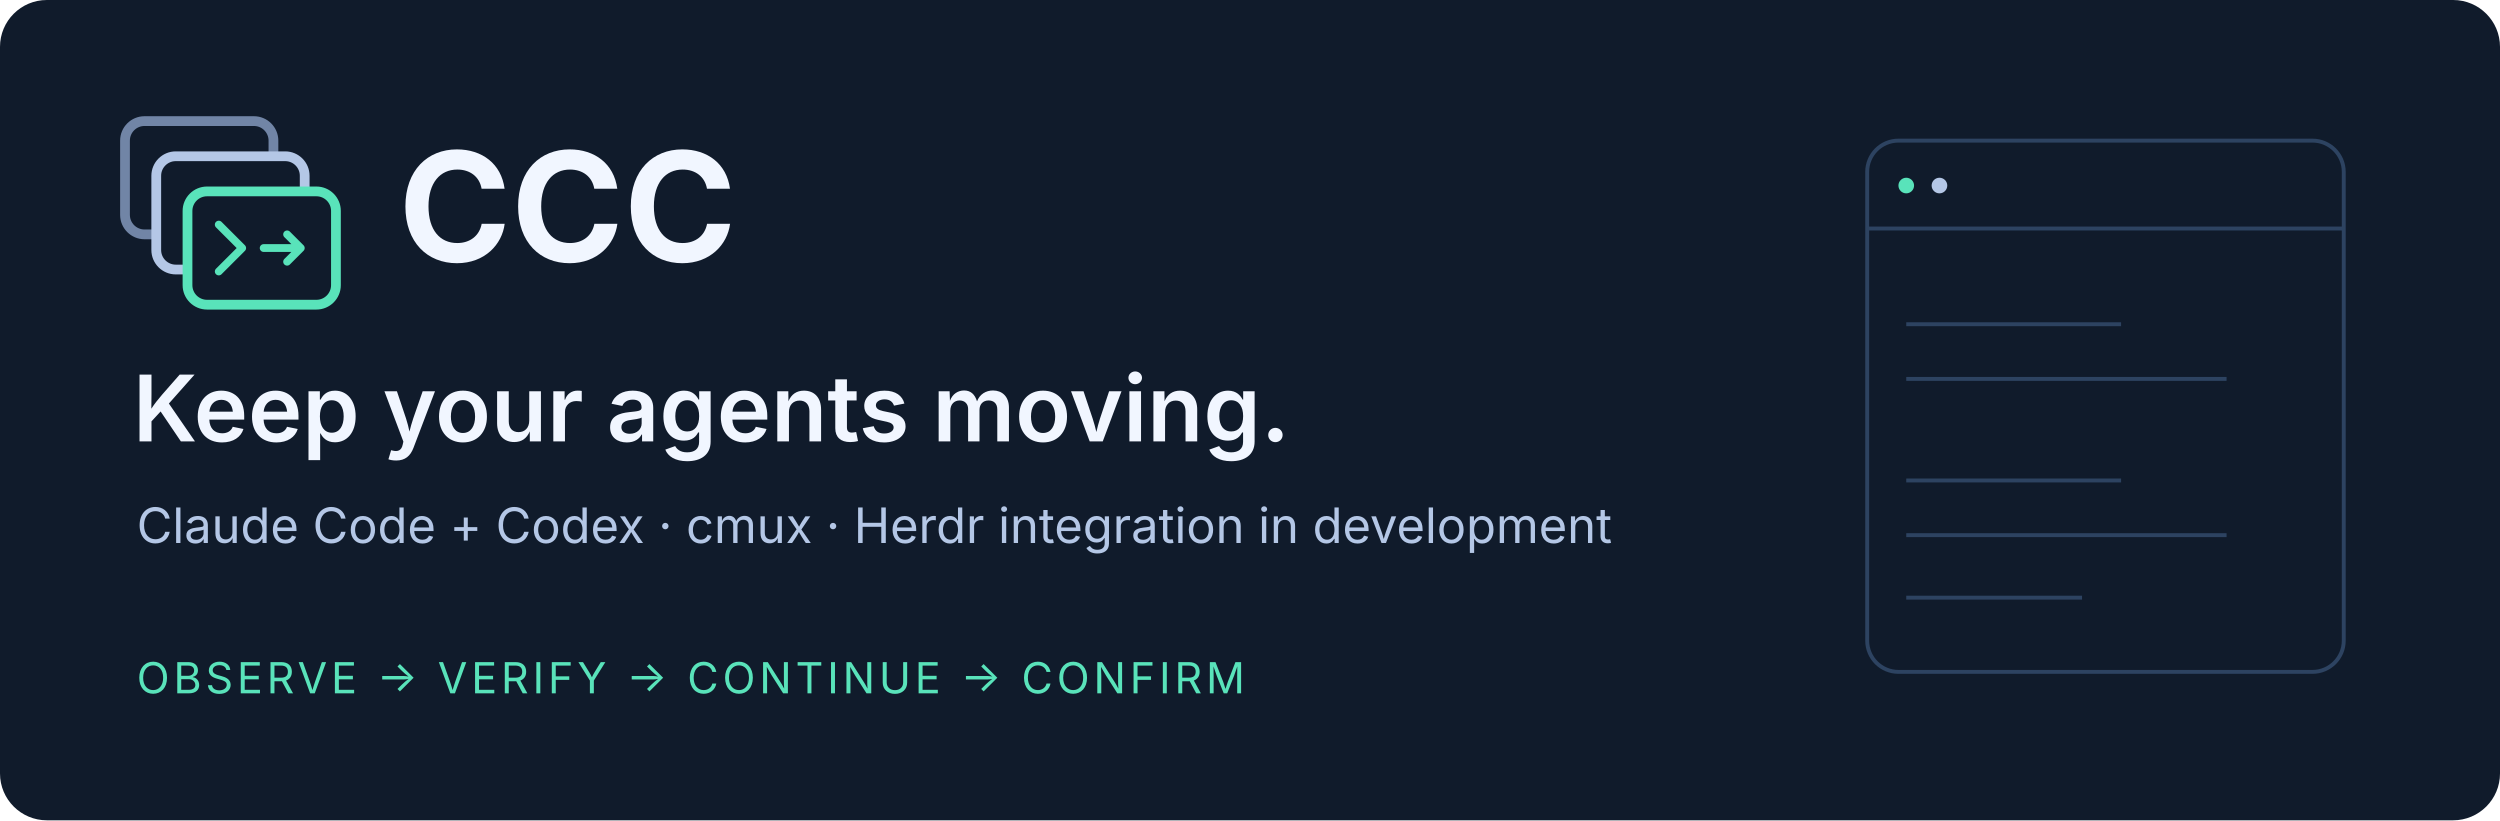
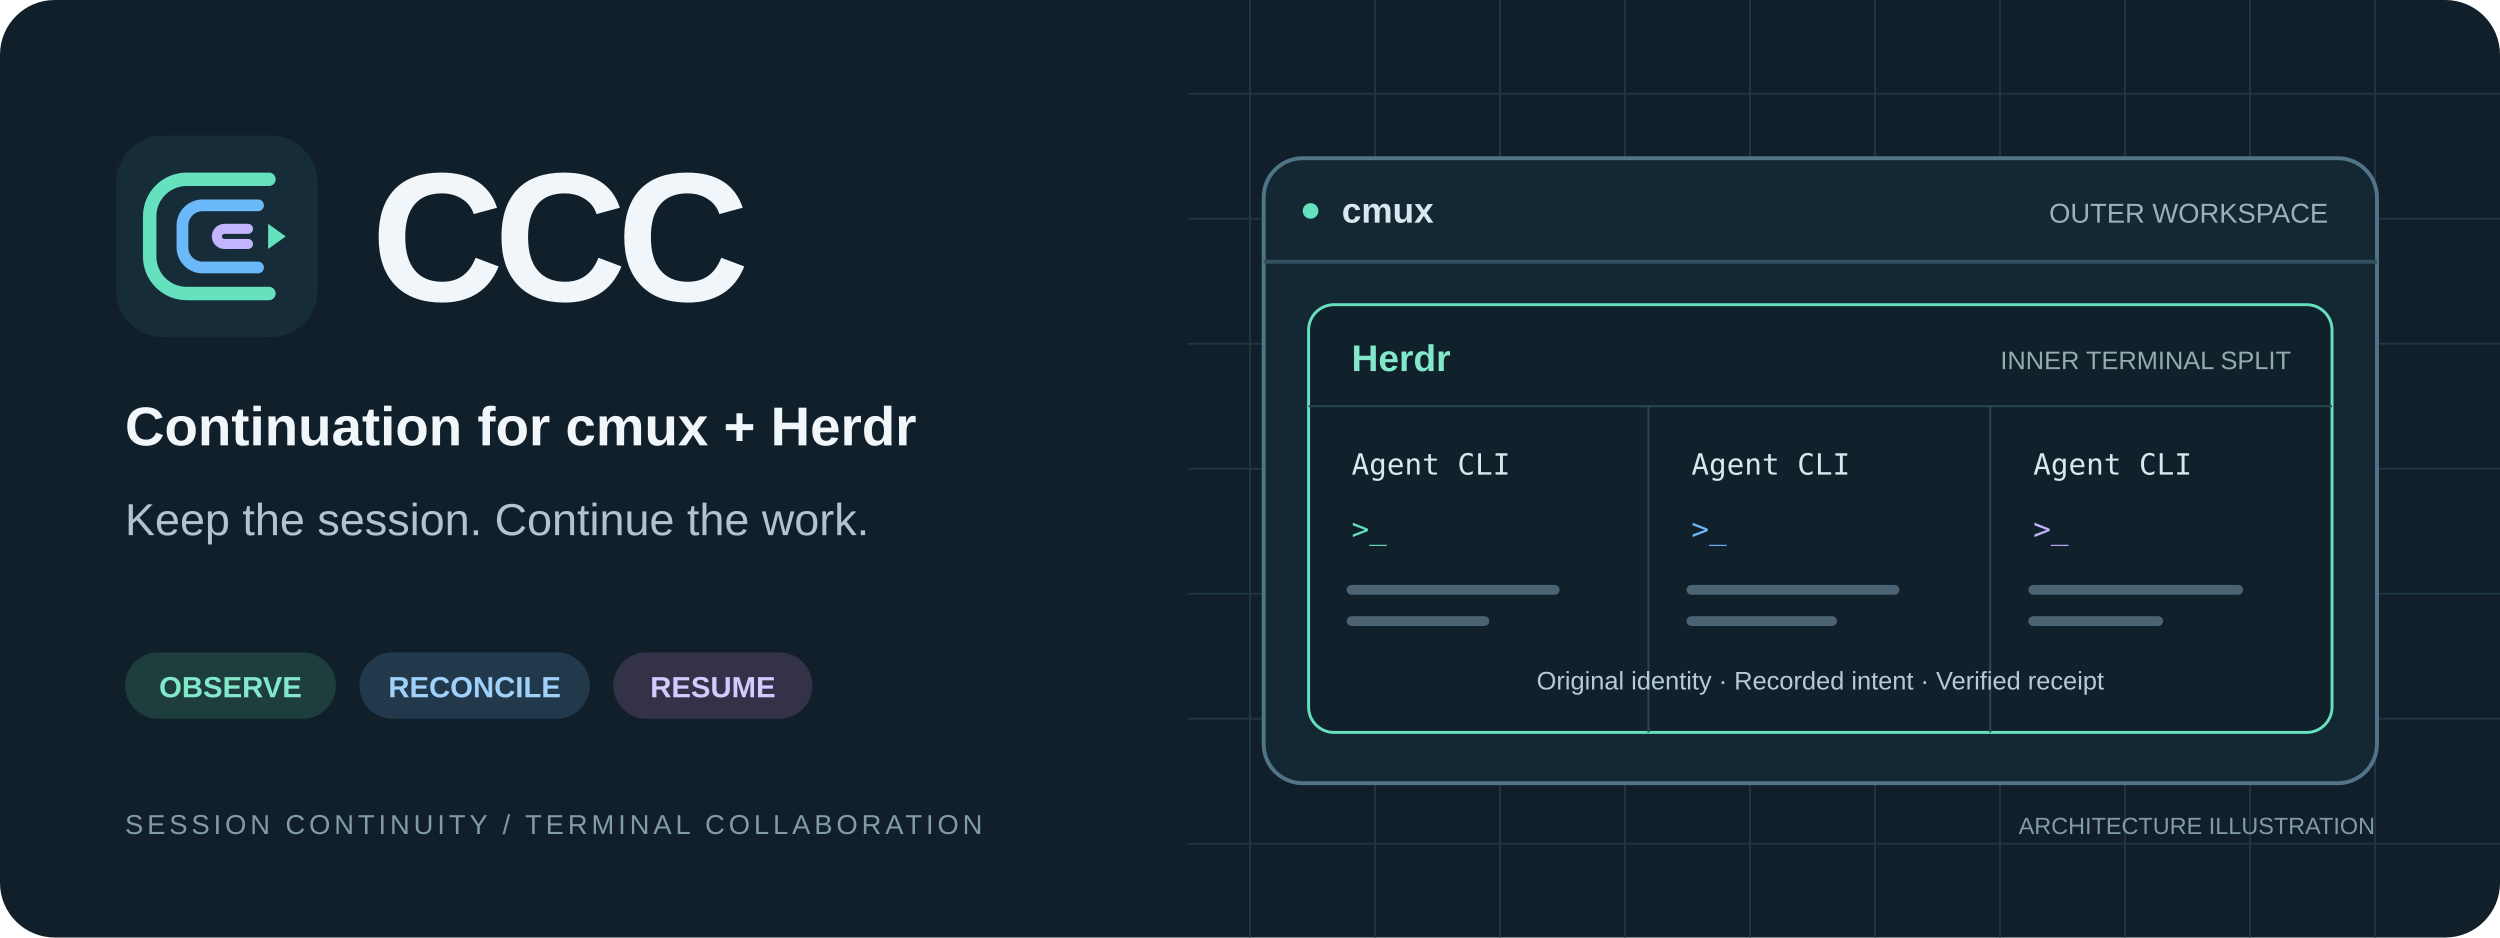
- <svg xmlns="http://www.w3.org/2000/svg" width="1280" height="420" viewBox="0 0 1280 420" role="img" aria-labelledby="title desc">
-   <rect width="1280" height="420" rx="24" fill="#101b2b" />
-   <g transform="translate(64 62)">
-     <rect x="0" y="0" width="76" height="58" rx="10" fill="none" stroke="#7185a6" stroke-width="5" />
-     <rect x="16" y="18" width="76" height="58" rx="10" fill="#101b2b" stroke="#b4c7e6" stroke-width="5" />
-     <rect x="32" y="36" width="76" height="58" rx="10" fill="#101b2b" stroke="#59e3ba" stroke-width="5" />
-     <path d="m48 53 12 12-12 12m23-12h19m-7-7 7 7-7 7" fill="none" stroke="#59e3ba" stroke-width="4" stroke-linecap="round" stroke-linejoin="round" />
+ <svg xmlns="http://www.w3.org/2000/svg" width="1280" height="480" viewBox="0 0 1280 480" role="img" aria-labelledby="title desc">
+   <rect width="1280" height="480" rx="28" fill="#101f2a" />
+   <g fill="none" stroke="#203541" stroke-width="1">
+     <path d="M640 0v480M704 0v480M768 0v480M832 0v480M896 0v480M960 0v480M1024 0v480M1088 0v480M1152 0v480M1216 0v480" />
+     <path d="M608 48h672M608 112h672M608 176h672M608 240h672M608 304h672M608 368h672M608 432h672" />
  </g>
-   <g fill="#f1f6ff" font-family="-apple-system,BlinkMacSystemFont,Segoe UI,sans-serif">
-     <text x="204" y="134" font-size="78" font-weight="700">CCC</text>
-     <text x="68" y="226" font-size="47" font-weight="600">Keep your agents moving.</text>
-     <text x="70" y="278" font-size="25" fill="#b4c7e6">Claude Code + Codex · cmux · Herdr integration in development</text>
-     <text x="70" y="355" font-size="22" fill="#59e3ba" letter-spacing="2">OBSERVE   →   VERIFY   →   CONTINUE   →   CONFIRM</text>
+   <g transform="translate(56 66) scale(.43)">
+     <rect x="8" y="8" width="240" height="240" rx="56" fill="#162c38" />
+     <path d="M190 60H92a44 44 0 0 0-44 44v48a44 44 0 0 0 44 44h98" fill="none" stroke="#66e1be" stroke-width="16" stroke-linecap="round" />
+     <path d="M177 91h-66a24 24 0 0 0-24 24v26a24 24 0 0 0 24 24h66" fill="none" stroke="#6cb9fa" stroke-width="14" stroke-linecap="round" />
+     <path d="M165 119h-28a9 9 0 0 0 0 18h28" fill="none" stroke="#c3b4ff" stroke-width="12" stroke-linecap="round" />
+     <path d="m189 113 21 15-21 15z" fill="#66e1be" />
  </g>
-   <g transform="translate(956 72)" fill="none" stroke="#2d4361" stroke-width="2">
-     <rect width="244" height="272" rx="16" />
-     <path d="M0 45h244M20 94h110m-110 28h164m-164 52h110m-110 28h164m-164 32h90" />
-     <circle cx="20" cy="23" r="4" fill="#59e3ba" stroke="none" />
-     <circle cx="37" cy="23" r="4" fill="#b4c7e6" stroke="none" />
+   <g font-family="Arial, Helvetica, sans-serif">
+     <text x="190" y="154" fill="#f0f6fa" font-size="94" font-weight="700" letter-spacing="-5">CCC</text>
+     <text x="64" y="228" fill="#f0f6fa" font-size="28" font-weight="600">Continuation for cmux + Herdr</text>
+     <text x="64" y="274" fill="#b2c3cd" font-size="23">Keep the session. Continue the work.</text>
+     <rect x="64" y="334" width="108" height="34" rx="17" fill="#1d3e3d" />
+     <text x="118" y="357" fill="#83e8c9" text-anchor="middle" font-size="15" font-weight="600">OBSERVE</text>
+     <rect x="184" y="334" width="118" height="34" rx="17" fill="#22394b" />
+     <text x="243" y="357" fill="#a0d1fb" text-anchor="middle" font-size="15" font-weight="600">RECONCILE</text>
+     <rect x="314" y="334" width="102" height="34" rx="17" fill="#343249" />
+     <text x="365" y="357" fill="#d4caff" text-anchor="middle" font-size="15" font-weight="600">RESUME</text>
+     <text x="64" y="427" fill="#829ba9" font-size="14" letter-spacing="2">SESSION CONTINUITY / TERMINAL COLLABORATION</text>
+   </g>
+   <g font-family="Arial, Helvetica, sans-serif">
+     <rect x="647" y="81" width="570" height="320" rx="20" fill="#142834" stroke="#517587" stroke-width="2" />
+     <path d="M647 134h570" stroke="#35515f" stroke-width="2" />
+     <circle cx="671" cy="108" r="4" fill="#66e1be" />
+     <text x="687" y="114" fill="#d9e8ef" font-size="18" font-weight="600">cmux</text>
+     <text x="1192" y="114" fill="#99b1bf" font-size="14" text-anchor="end">OUTER WORKSPACE</text>
+     <rect x="670" y="156" width="524" height="219" rx="13" fill="#10212c" stroke="#66e1be" stroke-width="1.5" />
+     <text x="692" y="190" fill="#83e8c9" font-size="19" font-weight="600">Herdr</text>
+     <text x="1173" y="189" fill="#93acae" font-size="13" text-anchor="end">INNER TERMINAL SPLIT</text>
+     <path d="M670 208h524" stroke="#294850" />
+     <path d="M844 208v167M1019 208v167" stroke="#294850" />
+     <g font-family="Menlo, Consolas, monospace" font-size="15">
+       <text x="692" y="243" fill="#d9e8ef">Agent CLI</text>
+       <text x="866" y="243" fill="#d9e8ef">Agent CLI</text>
+       <text x="1041" y="243" fill="#d9e8ef">Agent CLI</text>
+       <text x="692" y="276" fill="#66e1be">&gt;_</text>
+       <text x="866" y="276" fill="#6cb9fa">&gt;_</text>
+       <text x="1041" y="276" fill="#c3b4ff">&gt;_</text>
+     </g>
+     <g fill="none" stroke="#4b6372" stroke-width="5" stroke-linecap="round">
+       <path d="M692 302h104M692 318h68M866 302h104M866 318h72M1041 302h105M1041 318h64" />
+     </g>
+     <text x="932" y="353" fill="#b7cbd5" font-size="13" text-anchor="middle">Original identity · Recorded intent · Verified receipt</text>
+     <text x="1216" y="427" fill="#829ba9" font-size="12" text-anchor="end">ARCHITECTURE ILLUSTRATION</text>
  </g>
</svg>
